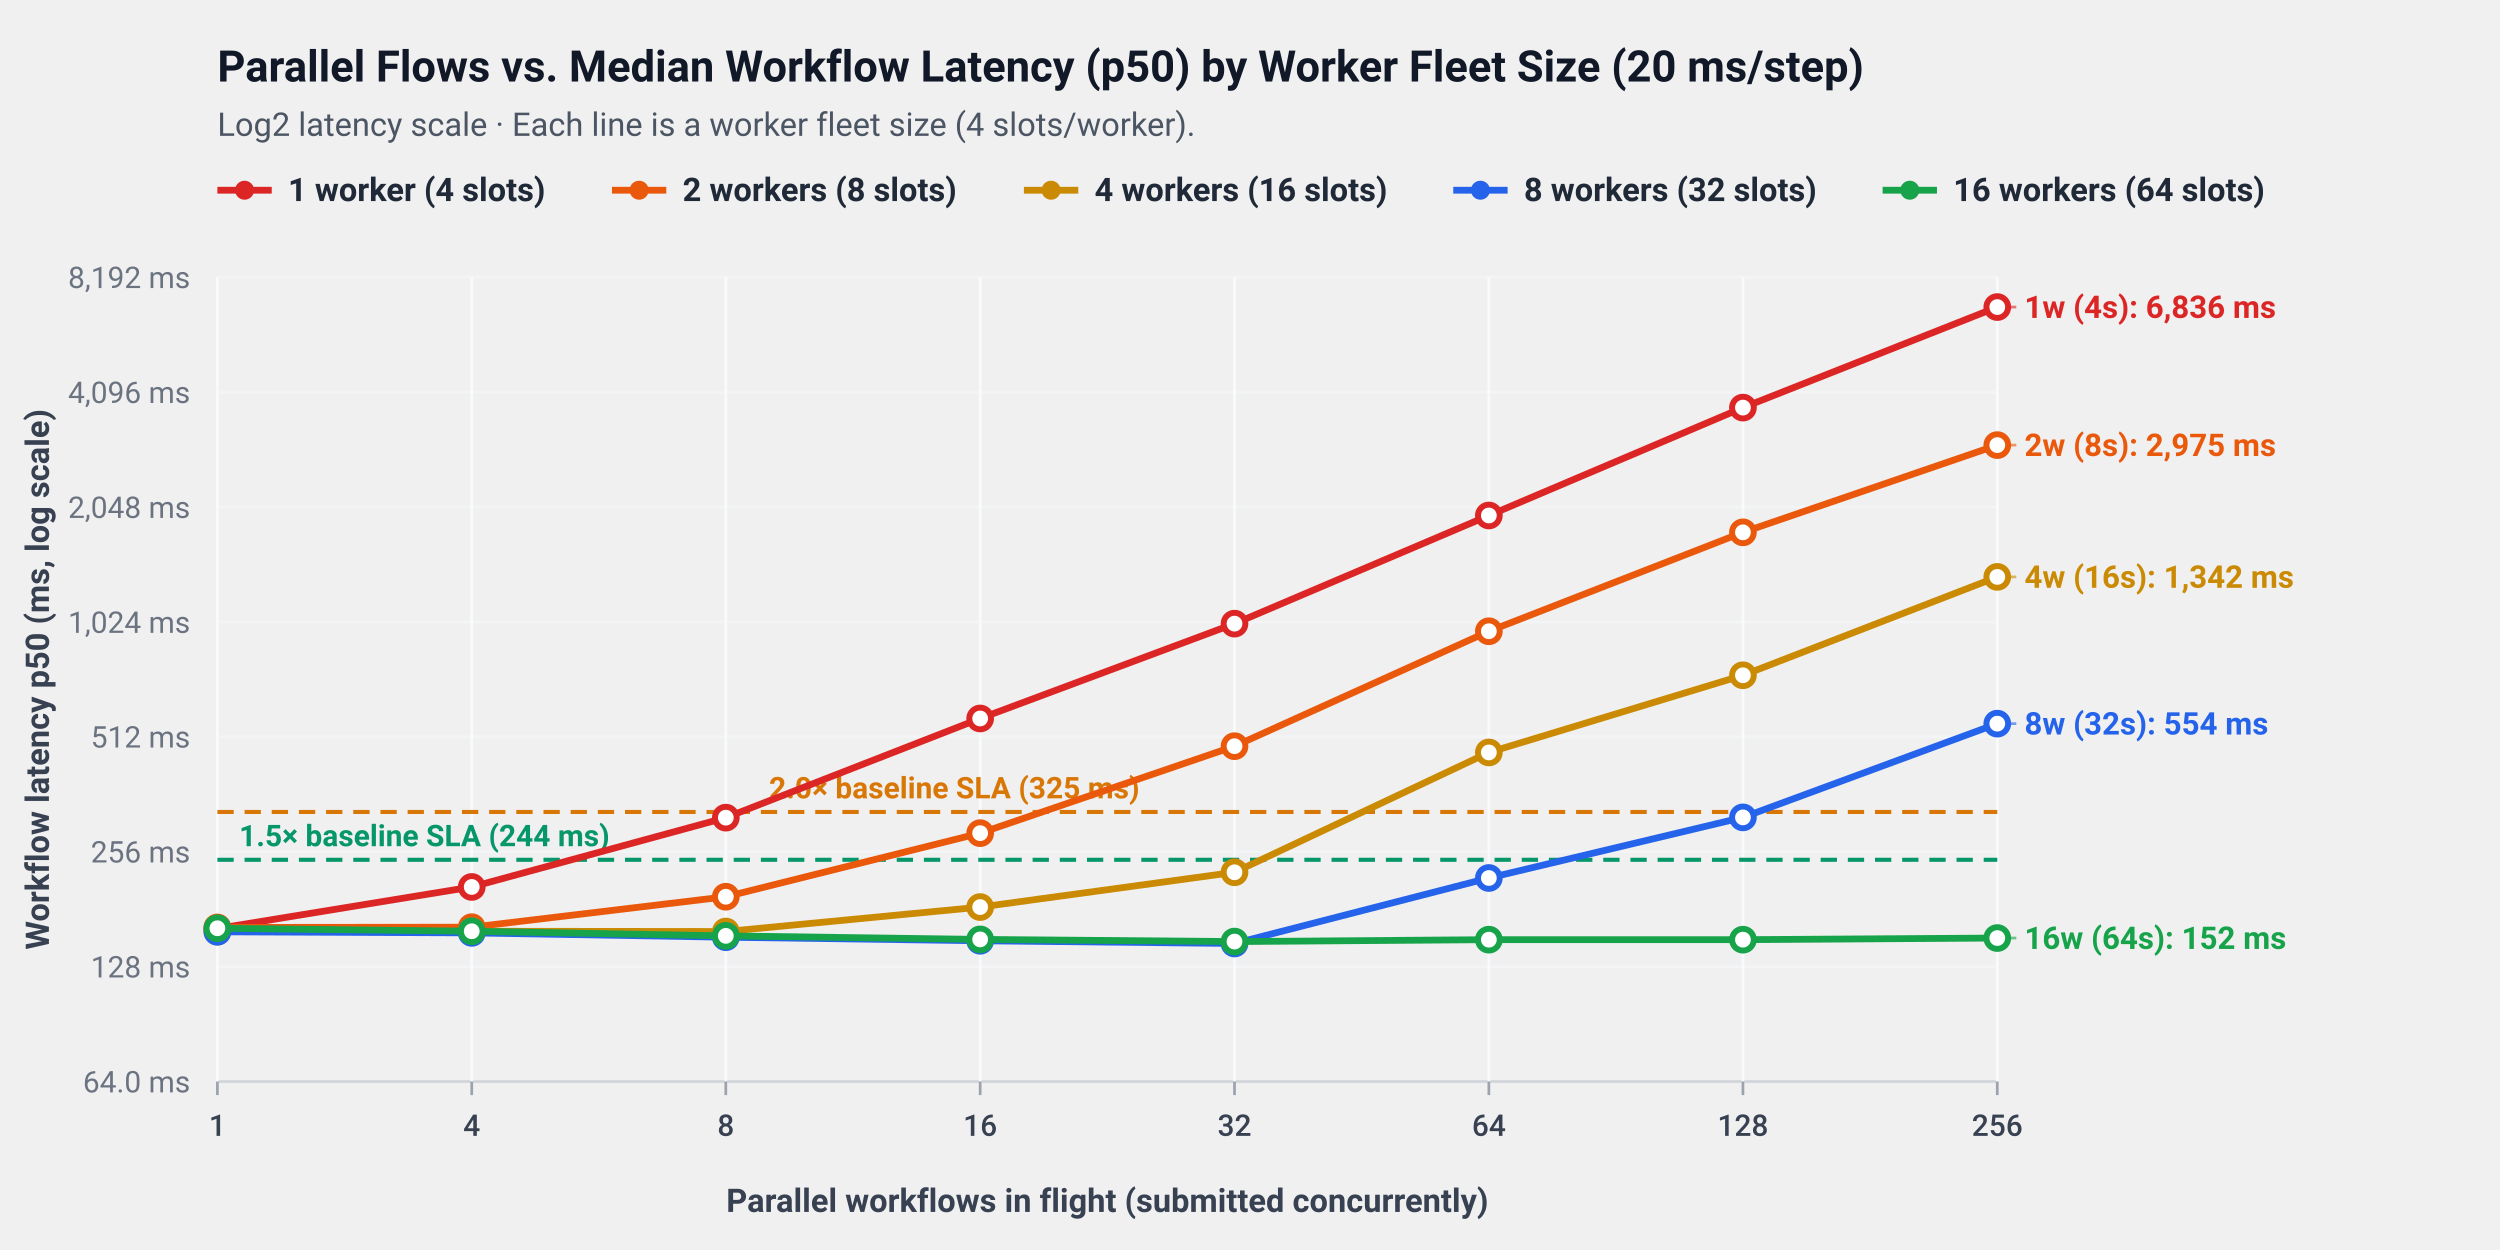
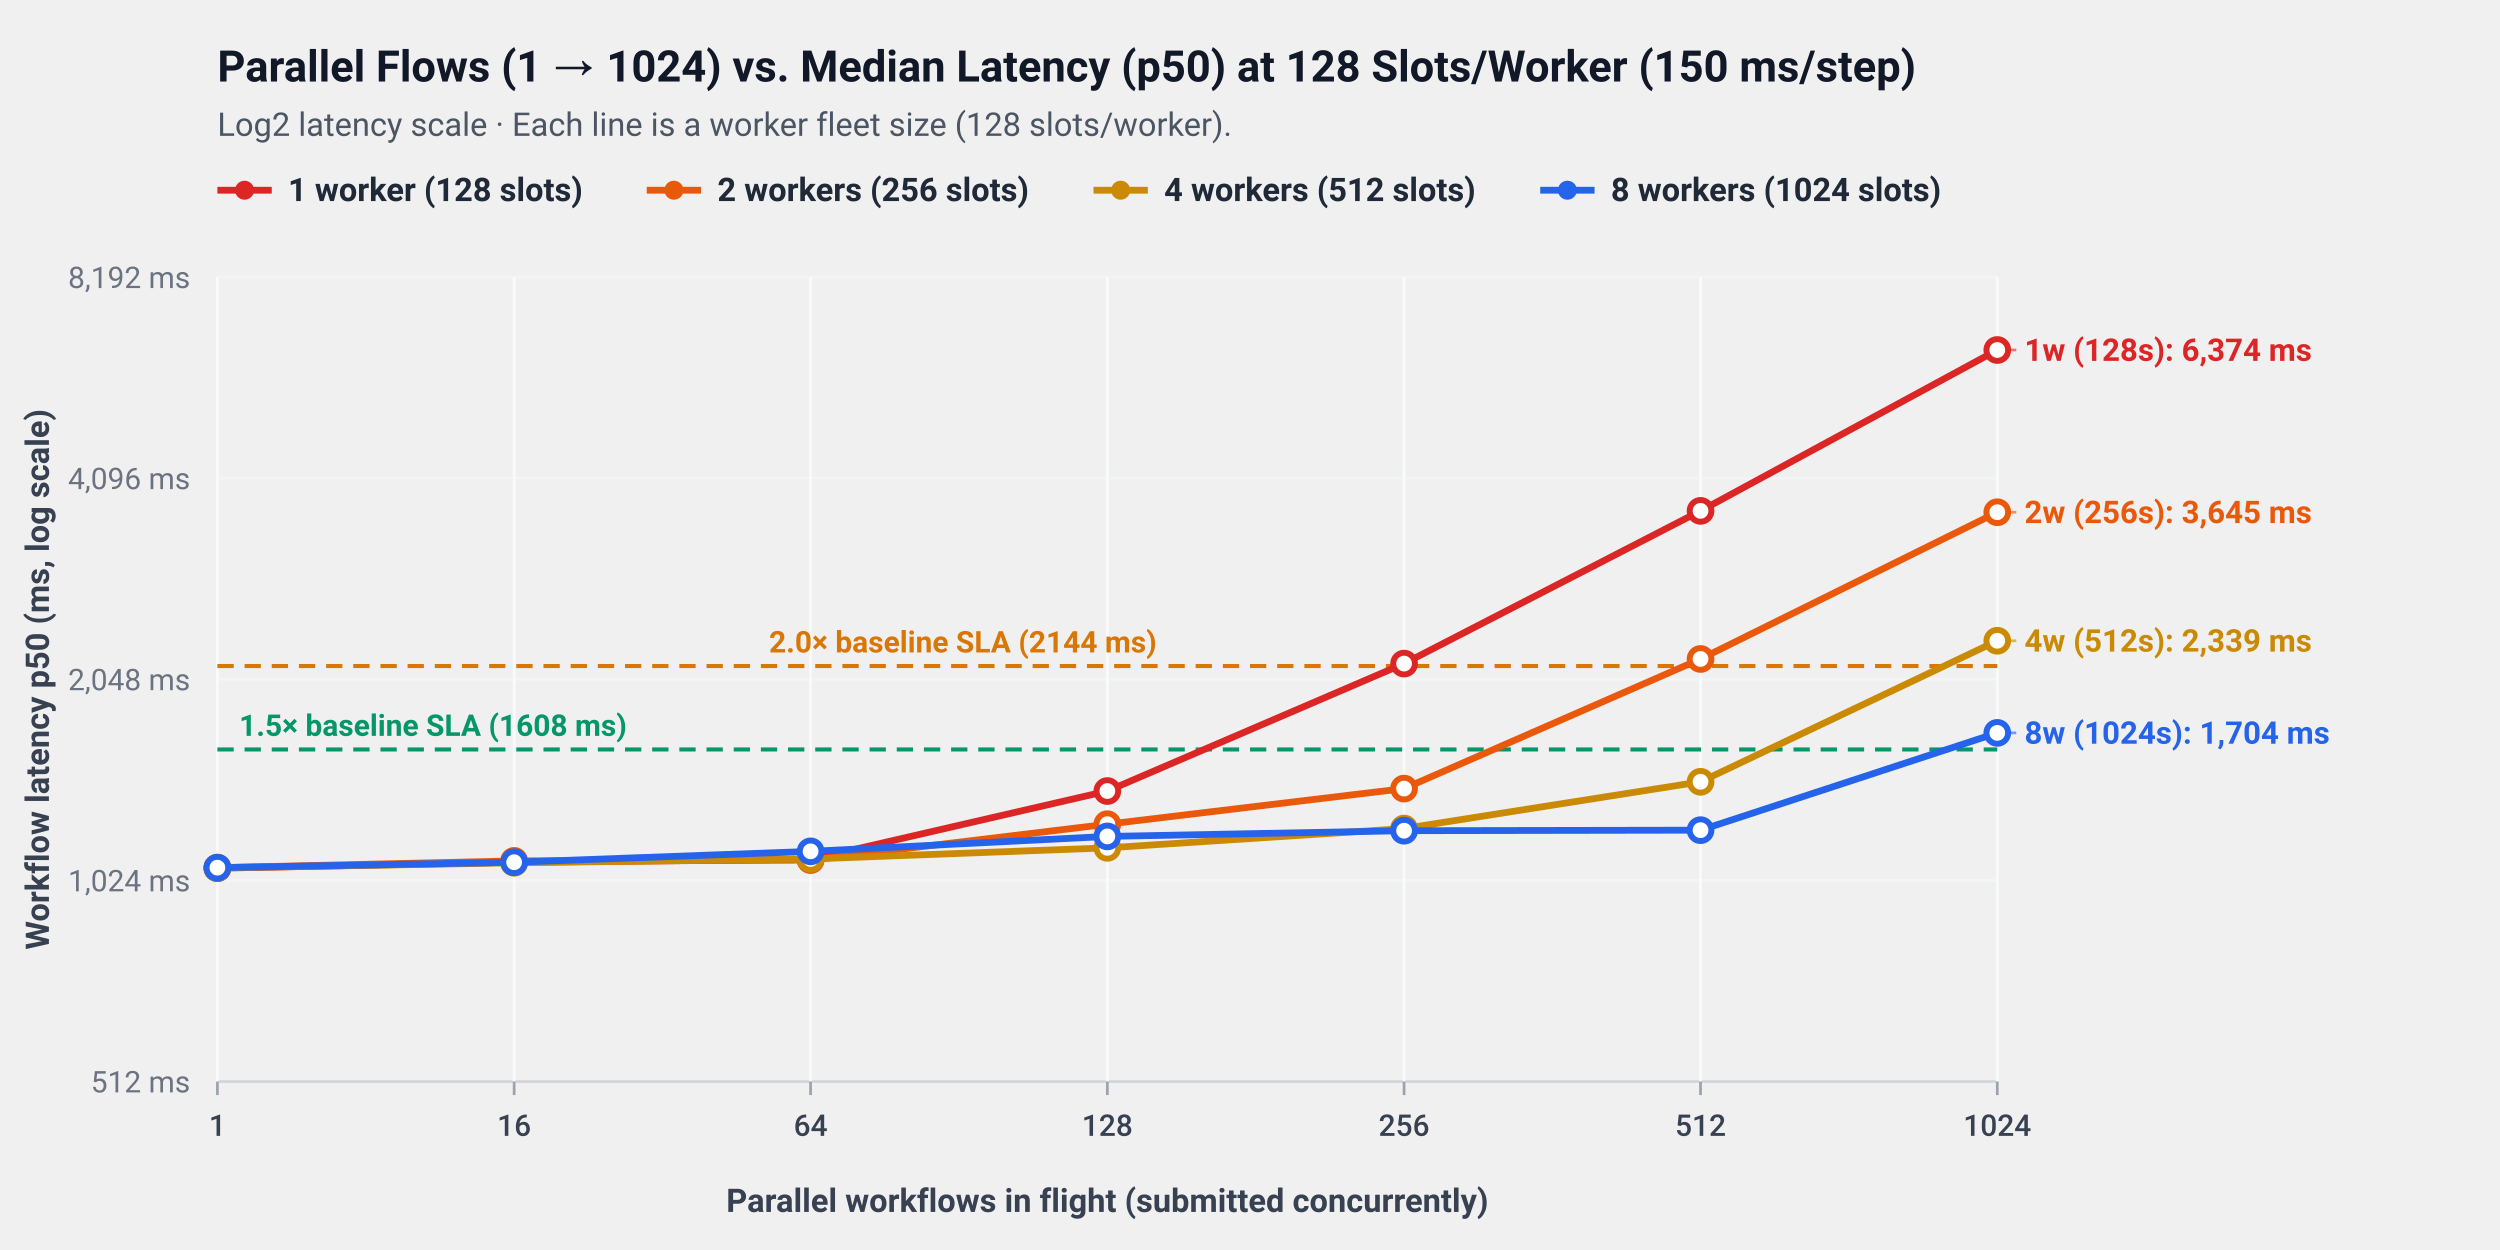
<svg xmlns="http://www.w3.org/2000/svg" viewBox="0 0 920 460" width="100%" style="font-family: -apple-system, BlinkMacSystemFont, 'Segoe UI', Roboto, Helvetica, Arial, sans-serif; background: #ffffff; border: 1px solid #e5e7eb; border-radius: 8px;">
-   <text x="80" y="30" font-size="16" font-weight="700" fill="#111827">Parallel Flows vs. Median Workflow Latency (p50) by Worker Fleet Size (20 ms/step)</text>
-   <text x="80" y="50" font-size="12" fill="#4b5563">Log2 latency scale · Each line is a worker fleet size (4 slots/worker).</text>
+   <text x="80" y="30" font-size="16" font-weight="700" fill="#111827">Parallel Flows (1 → 1024) vs. Median Latency (p50) at 128 Slots/Worker (150 ms/step)</text>
+   <text x="80" y="50" font-size="12" fill="#4b5563">Log2 latency scale · Each line is a worker fleet size (128 slots/worker).</text>
  <line x1="80.0" y1="70" x2="100.0" y2="70" stroke="#dc2626" stroke-width="2.5" />
  <circle cx="90.0" cy="70" r="3.5" fill="#dc2626" />
-   <text x="106.0" y="74" font-size="12" font-weight="600" fill="#1f2937">1 worker (4 slots)</text>
-   <line x1="225.2" y1="70" x2="245.2" y2="70" stroke="#ea580c" stroke-width="2.5" />
-   <circle cx="235.2" cy="70" r="3.5" fill="#ea580c" />
-   <text x="251.2" y="74" font-size="12" font-weight="600" fill="#1f2937">2 workers (8 slots)</text>
-   <line x1="376.8" y1="70" x2="396.8" y2="70" stroke="#ca8a04" stroke-width="2.5" />
-   <circle cx="386.8" cy="70" r="3.5" fill="#ca8a04" />
-   <text x="402.8" y="74" font-size="12" font-weight="600" fill="#1f2937">4 workers (16 slots)</text>
-   <line x1="534.8" y1="70" x2="554.8" y2="70" stroke="#2563eb" stroke-width="2.5" />
-   <circle cx="544.8" cy="70" r="3.5" fill="#2563eb" />
-   <text x="560.8" y="74" font-size="12" font-weight="600" fill="#1f2937">8 workers (32 slots)</text>
-   <line x1="692.8" y1="70" x2="712.8" y2="70" stroke="#16a34a" stroke-width="2.5" />
-   <circle cx="702.8" cy="70" r="3.5" fill="#16a34a" />
-   <text x="718.8" y="74" font-size="12" font-weight="600" fill="#1f2937">16 workers (64 slots)</text>
+   <text x="106.0" y="74" font-size="12" font-weight="600" fill="#1f2937">1 worker (128 slots)</text>
+   <line x1="238.0" y1="70" x2="258.0" y2="70" stroke="#ea580c" stroke-width="2.5" />
+   <circle cx="248.0" cy="70" r="3.5" fill="#ea580c" />
+   <text x="264.0" y="74" font-size="12" font-weight="600" fill="#1f2937">2 workers (256 slots)</text>
+   <line x1="402.4" y1="70" x2="422.4" y2="70" stroke="#ca8a04" stroke-width="2.5" />
+   <circle cx="412.4" cy="70" r="3.5" fill="#ca8a04" />
+   <text x="428.4" y="74" font-size="12" font-weight="600" fill="#1f2937">4 workers (512 slots)</text>
+   <line x1="566.8" y1="70" x2="586.8" y2="70" stroke="#2563eb" stroke-width="2.5" />
+   <circle cx="576.8" cy="70" r="3.5" fill="#2563eb" />
+   <text x="592.8" y="74" font-size="12" font-weight="600" fill="#1f2937">8 workers (1024 slots)</text>
  <line x1="80" y1="398.0" x2="735" y2="398.0" stroke="#d1d5db" stroke-width="1" />
-   <text x="70" y="402.0" font-size="11" fill="#6b7280" text-anchor="end">64.0 ms</text>
-   <line x1="80" y1="355.7" x2="735" y2="355.7" stroke="#f3f4f6" stroke-width="1" />
-   <text x="70" y="359.7" font-size="11" fill="#6b7280" text-anchor="end">128 ms</text>
-   <line x1="80" y1="313.4" x2="735" y2="313.4" stroke="#f3f4f6" stroke-width="1" />
-   <text x="70" y="317.4" font-size="11" fill="#6b7280" text-anchor="end">256 ms</text>
-   <line x1="80" y1="271.1" x2="735" y2="271.1" stroke="#f3f4f6" stroke-width="1" />
-   <text x="70" y="275.1" font-size="11" fill="#6b7280" text-anchor="end">512 ms</text>
-   <line x1="80" y1="228.9" x2="735" y2="228.9" stroke="#f3f4f6" stroke-width="1" />
-   <text x="70" y="232.9" font-size="11" fill="#6b7280" text-anchor="end">1,024 ms</text>
-   <line x1="80" y1="186.6" x2="735" y2="186.6" stroke="#f3f4f6" stroke-width="1" />
-   <text x="70" y="190.6" font-size="11" fill="#6b7280" text-anchor="end">2,048 ms</text>
-   <line x1="80" y1="144.3" x2="735" y2="144.3" stroke="#f3f4f6" stroke-width="1" />
-   <text x="70" y="148.3" font-size="11" fill="#6b7280" text-anchor="end">4,096 ms</text>
+   <text x="70" y="402.0" font-size="11" fill="#6b7280" text-anchor="end">512 ms</text>
+   <line x1="80" y1="324.0" x2="735" y2="324.0" stroke="#f3f4f6" stroke-width="1" />
+   <text x="70" y="328.0" font-size="11" fill="#6b7280" text-anchor="end">1,024 ms</text>
+   <line x1="80" y1="250.0" x2="735" y2="250.0" stroke="#f3f4f6" stroke-width="1" />
+   <text x="70" y="254.0" font-size="11" fill="#6b7280" text-anchor="end">2,048 ms</text>
+   <line x1="80" y1="176.0" x2="735" y2="176.0" stroke="#f3f4f6" stroke-width="1" />
+   <text x="70" y="180.0" font-size="11" fill="#6b7280" text-anchor="end">4,096 ms</text>
  <line x1="80" y1="102.0" x2="735" y2="102.0" stroke="#f3f4f6" stroke-width="1" />
  <text x="70" y="106.0" font-size="11" fill="#6b7280" text-anchor="end">8,192 ms</text>
  <line x1="80.0" y1="102" x2="80.0" y2="398" stroke="#f9fafb" stroke-width="1" />
  <line x1="80.0" y1="398" x2="80.0" y2="403" stroke="#9ca3af" stroke-width="1" />
  <text x="80.0" y="418" font-size="11" font-weight="500" fill="#374151" text-anchor="middle">1</text>
-   <line x1="173.6" y1="102" x2="173.6" y2="398" stroke="#f9fafb" stroke-width="1" />
-   <line x1="173.6" y1="398" x2="173.6" y2="403" stroke="#9ca3af" stroke-width="1" />
-   <text x="173.6" y="418" font-size="11" font-weight="500" fill="#374151" text-anchor="middle">4</text>
-   <line x1="267.1" y1="102" x2="267.1" y2="398" stroke="#f9fafb" stroke-width="1" />
-   <line x1="267.1" y1="398" x2="267.1" y2="403" stroke="#9ca3af" stroke-width="1" />
-   <text x="267.1" y="418" font-size="11" font-weight="500" fill="#374151" text-anchor="middle">8</text>
-   <line x1="360.7" y1="102" x2="360.7" y2="398" stroke="#f9fafb" stroke-width="1" />
-   <line x1="360.7" y1="398" x2="360.7" y2="403" stroke="#9ca3af" stroke-width="1" />
-   <text x="360.7" y="418" font-size="11" font-weight="500" fill="#374151" text-anchor="middle">16</text>
-   <line x1="454.3" y1="102" x2="454.3" y2="398" stroke="#f9fafb" stroke-width="1" />
-   <line x1="454.3" y1="398" x2="454.3" y2="403" stroke="#9ca3af" stroke-width="1" />
-   <text x="454.3" y="418" font-size="11" font-weight="500" fill="#374151" text-anchor="middle">32</text>
-   <line x1="547.9" y1="102" x2="547.9" y2="398" stroke="#f9fafb" stroke-width="1" />
-   <line x1="547.9" y1="398" x2="547.9" y2="403" stroke="#9ca3af" stroke-width="1" />
-   <text x="547.9" y="418" font-size="11" font-weight="500" fill="#374151" text-anchor="middle">64</text>
-   <line x1="641.4" y1="102" x2="641.4" y2="398" stroke="#f9fafb" stroke-width="1" />
-   <line x1="641.4" y1="398" x2="641.4" y2="403" stroke="#9ca3af" stroke-width="1" />
-   <text x="641.4" y="418" font-size="11" font-weight="500" fill="#374151" text-anchor="middle">128</text>
+   <line x1="189.2" y1="102" x2="189.2" y2="398" stroke="#f9fafb" stroke-width="1" />
+   <line x1="189.2" y1="398" x2="189.2" y2="403" stroke="#9ca3af" stroke-width="1" />
+   <text x="189.2" y="418" font-size="11" font-weight="500" fill="#374151" text-anchor="middle">16</text>
+   <line x1="298.3" y1="102" x2="298.3" y2="398" stroke="#f9fafb" stroke-width="1" />
+   <line x1="298.3" y1="398" x2="298.3" y2="403" stroke="#9ca3af" stroke-width="1" />
+   <text x="298.3" y="418" font-size="11" font-weight="500" fill="#374151" text-anchor="middle">64</text>
+   <line x1="407.5" y1="102" x2="407.5" y2="398" stroke="#f9fafb" stroke-width="1" />
+   <line x1="407.5" y1="398" x2="407.5" y2="403" stroke="#9ca3af" stroke-width="1" />
+   <text x="407.5" y="418" font-size="11" font-weight="500" fill="#374151" text-anchor="middle">128</text>
+   <line x1="516.7" y1="102" x2="516.7" y2="398" stroke="#f9fafb" stroke-width="1" />
+   <line x1="516.7" y1="398" x2="516.7" y2="403" stroke="#9ca3af" stroke-width="1" />
+   <text x="516.7" y="418" font-size="11" font-weight="500" fill="#374151" text-anchor="middle">256</text>
+   <line x1="625.8" y1="102" x2="625.8" y2="398" stroke="#f9fafb" stroke-width="1" />
+   <line x1="625.8" y1="398" x2="625.8" y2="403" stroke="#9ca3af" stroke-width="1" />
+   <text x="625.8" y="418" font-size="11" font-weight="500" fill="#374151" text-anchor="middle">512</text>
  <line x1="735.0" y1="102" x2="735.0" y2="398" stroke="#f9fafb" stroke-width="1" />
  <line x1="735.0" y1="398" x2="735.0" y2="403" stroke="#9ca3af" stroke-width="1" />
-   <text x="735.0" y="418" font-size="11" font-weight="500" fill="#374151" text-anchor="middle">256</text>
+   <text x="735.0" y="418" font-size="11" font-weight="500" fill="#374151" text-anchor="middle">1024</text>
  <text x="407.5" y="446" font-size="12" font-weight="600" fill="#374151" text-anchor="middle">Parallel workflows in flight (submitted concurrently)</text>
  <text x="18" y="250.0" font-size="12" font-weight="600" fill="#374151" text-anchor="middle" transform="rotate(-90 18 250.0)">Workflow latency p50 (ms, log scale)</text>
-   <line x1="80" y1="316.4" x2="735" y2="316.4" stroke="#059669" stroke-width="1.5" stroke-dasharray="6,4" />
-   <text x="88" y="311.4" font-size="11" font-weight="600" fill="#059669">1.5× baseline SLA (244 ms)</text>
-   <line x1="80" y1="298.8" x2="735" y2="298.8" stroke="#d97706" stroke-width="1.5" stroke-dasharray="6,4" />
-   <text x="283" y="293.8" font-size="11" font-weight="600" fill="#d97706">2.0× baseline SLA (325 ms)</text>
-   <polyline fill="none" stroke="#dc2626" stroke-width="2.5" points="80.0,341.7 173.6,326.4 267.1,300.9 360.7,264.4 454.3,229.5 547.9,189.7 641.4,150.0 735.0,113.0" />
-   <circle cx="80.0" cy="341.7" r="4" fill="#ffffff" stroke="#dc2626" stroke-width="2.2" />
-   <circle cx="173.6" cy="326.4" r="4" fill="#ffffff" stroke="#dc2626" stroke-width="2.2" />
-   <circle cx="267.1" cy="300.9" r="4" fill="#ffffff" stroke="#dc2626" stroke-width="2.2" />
-   <circle cx="360.7" cy="264.4" r="4" fill="#ffffff" stroke="#dc2626" stroke-width="2.2" />
-   <circle cx="454.3" cy="229.5" r="4" fill="#ffffff" stroke="#dc2626" stroke-width="2.2" />
-   <circle cx="547.9" cy="189.7" r="4" fill="#ffffff" stroke="#dc2626" stroke-width="2.2" />
-   <circle cx="641.4" cy="150.0" r="4" fill="#ffffff" stroke="#dc2626" stroke-width="2.2" />
-   <circle cx="735.0" cy="113.0" r="4" fill="#ffffff" stroke="#dc2626" stroke-width="2.2" />
-   <polyline fill="none" stroke="#ea580c" stroke-width="2.5" points="80.0,341.3 173.6,341.2 267.1,330.0 360.7,306.6 454.3,274.6 547.9,232.3 641.4,195.9 735.0,163.8" />
-   <circle cx="80.0" cy="341.3" r="4" fill="#ffffff" stroke="#ea580c" stroke-width="2.2" />
-   <circle cx="173.6" cy="341.2" r="4" fill="#ffffff" stroke="#ea580c" stroke-width="2.2" />
-   <circle cx="267.1" cy="330.0" r="4" fill="#ffffff" stroke="#ea580c" stroke-width="2.2" />
-   <circle cx="360.7" cy="306.6" r="4" fill="#ffffff" stroke="#ea580c" stroke-width="2.2" />
-   <circle cx="454.3" cy="274.6" r="4" fill="#ffffff" stroke="#ea580c" stroke-width="2.2" />
-   <circle cx="547.9" cy="232.3" r="4" fill="#ffffff" stroke="#ea580c" stroke-width="2.2" />
-   <circle cx="641.4" cy="195.9" r="4" fill="#ffffff" stroke="#ea580c" stroke-width="2.2" />
-   <circle cx="735.0" cy="163.8" r="4" fill="#ffffff" stroke="#ea580c" stroke-width="2.2" />
-   <polyline fill="none" stroke="#ca8a04" stroke-width="2.5" points="80.0,342.8 173.6,342.7 267.1,342.8 360.7,333.8 454.3,321.0 547.9,276.9 641.4,248.5 735.0,212.3" />
-   <circle cx="80.0" cy="342.8" r="4" fill="#ffffff" stroke="#ca8a04" stroke-width="2.2" />
-   <circle cx="173.6" cy="342.7" r="4" fill="#ffffff" stroke="#ca8a04" stroke-width="2.2" />
-   <circle cx="267.1" cy="342.8" r="4" fill="#ffffff" stroke="#ca8a04" stroke-width="2.2" />
-   <circle cx="360.7" cy="333.8" r="4" fill="#ffffff" stroke="#ca8a04" stroke-width="2.2" />
-   <circle cx="454.3" cy="321.0" r="4" fill="#ffffff" stroke="#ca8a04" stroke-width="2.2" />
-   <circle cx="547.9" cy="276.9" r="4" fill="#ffffff" stroke="#ca8a04" stroke-width="2.2" />
-   <circle cx="641.4" cy="248.5" r="4" fill="#ffffff" stroke="#ca8a04" stroke-width="2.2" />
-   <circle cx="735.0" cy="212.3" r="4" fill="#ffffff" stroke="#ca8a04" stroke-width="2.2" />
-   <polyline fill="none" stroke="#2563eb" stroke-width="2.5" points="80.0,342.9 173.6,343.3 267.1,344.9 360.7,346.2 454.3,347.2 547.9,323.1 641.4,300.8 735.0,266.3" />
-   <circle cx="80.0" cy="342.9" r="4" fill="#ffffff" stroke="#2563eb" stroke-width="2.2" />
-   <circle cx="173.6" cy="343.3" r="4" fill="#ffffff" stroke="#2563eb" stroke-width="2.2" />
-   <circle cx="267.1" cy="344.9" r="4" fill="#ffffff" stroke="#2563eb" stroke-width="2.2" />
-   <circle cx="360.7" cy="346.2" r="4" fill="#ffffff" stroke="#2563eb" stroke-width="2.2" />
-   <circle cx="454.3" cy="347.2" r="4" fill="#ffffff" stroke="#2563eb" stroke-width="2.2" />
-   <circle cx="547.9" cy="323.1" r="4" fill="#ffffff" stroke="#2563eb" stroke-width="2.2" />
-   <circle cx="641.4" cy="300.8" r="4" fill="#ffffff" stroke="#2563eb" stroke-width="2.2" />
-   <circle cx="735.0" cy="266.3" r="4" fill="#ffffff" stroke="#2563eb" stroke-width="2.2" />
-   <polyline fill="none" stroke="#16a34a" stroke-width="2.5" points="80.0,341.6 173.6,342.7 267.1,344.4 360.7,345.7 454.3,346.5 547.9,345.8 641.4,345.8 735.0,345.2" />
-   <circle cx="80.0" cy="341.6" r="4" fill="#ffffff" stroke="#16a34a" stroke-width="2.2" />
-   <circle cx="173.6" cy="342.7" r="4" fill="#ffffff" stroke="#16a34a" stroke-width="2.2" />
-   <circle cx="267.1" cy="344.4" r="4" fill="#ffffff" stroke="#16a34a" stroke-width="2.2" />
-   <circle cx="360.7" cy="345.7" r="4" fill="#ffffff" stroke="#16a34a" stroke-width="2.2" />
-   <circle cx="454.3" cy="346.5" r="4" fill="#ffffff" stroke="#16a34a" stroke-width="2.2" />
-   <circle cx="547.9" cy="345.8" r="4" fill="#ffffff" stroke="#16a34a" stroke-width="2.2" />
-   <circle cx="641.4" cy="345.8" r="4" fill="#ffffff" stroke="#16a34a" stroke-width="2.2" />
-   <circle cx="735.0" cy="345.2" r="4" fill="#ffffff" stroke="#16a34a" stroke-width="2.2" />
-   <line x1="740.0" y1="113.0" x2="742.0" y2="113.0" stroke="#dc2626" stroke-width="1" stroke-opacity="0.6" />
-   <text x="745.0" y="117.0" font-size="11.5" font-weight="600" fill="#dc2626">1w (4s): 6,836 ms</text>
-   <line x1="740.0" y1="163.8" x2="742.0" y2="163.8" stroke="#ea580c" stroke-width="1" stroke-opacity="0.6" />
-   <text x="745.0" y="167.8" font-size="11.5" font-weight="600" fill="#ea580c">2w (8s): 2,975 ms</text>
-   <line x1="740.0" y1="212.3" x2="742.0" y2="212.3" stroke="#ca8a04" stroke-width="1" stroke-opacity="0.6" />
-   <text x="745.0" y="216.3" font-size="11.5" font-weight="600" fill="#ca8a04">4w (16s): 1,342 ms</text>
-   <line x1="740.0" y1="266.3" x2="742.0" y2="266.3" stroke="#2563eb" stroke-width="1" stroke-opacity="0.6" />
-   <text x="745.0" y="270.3" font-size="11.5" font-weight="600" fill="#2563eb">8w (32s): 554 ms</text>
-   <line x1="740.0" y1="345.2" x2="742.0" y2="345.2" stroke="#16a34a" stroke-width="1" stroke-opacity="0.6" />
-   <text x="745.0" y="349.2" font-size="11.5" font-weight="600" fill="#16a34a">16w (64s): 152 ms</text>
+   <line x1="80" y1="275.8" x2="735" y2="275.8" stroke="#059669" stroke-width="1.5" stroke-dasharray="6,4" />
+   <text x="88" y="270.8" font-size="11" font-weight="600" fill="#059669">1.5× baseline SLA (1608 ms)</text>
+   <line x1="80" y1="245.1" x2="735" y2="245.1" stroke="#d97706" stroke-width="1.5" stroke-dasharray="6,4" />
+   <text x="283" y="240.1" font-size="11" font-weight="600" fill="#d97706">2.0× baseline SLA (2144 ms)</text>
+   <polyline fill="none" stroke="#dc2626" stroke-width="2.5" points="80.0,319.5 189.2,317.3 298.3,316.3 407.5,291.1 516.7,244.2 625.8,188.0 735.0,128.8" />
+   <circle cx="80.0" cy="319.5" r="4" fill="#ffffff" stroke="#dc2626" stroke-width="2.2" />
+   <circle cx="189.2" cy="317.3" r="4" fill="#ffffff" stroke="#dc2626" stroke-width="2.2" />
+   <circle cx="298.3" cy="316.3" r="4" fill="#ffffff" stroke="#dc2626" stroke-width="2.2" />
+   <circle cx="407.5" cy="291.1" r="4" fill="#ffffff" stroke="#dc2626" stroke-width="2.2" />
+   <circle cx="516.7" cy="244.2" r="4" fill="#ffffff" stroke="#dc2626" stroke-width="2.2" />
+   <circle cx="625.8" cy="188.0" r="4" fill="#ffffff" stroke="#dc2626" stroke-width="2.2" />
+   <circle cx="735.0" cy="128.8" r="4" fill="#ffffff" stroke="#dc2626" stroke-width="2.2" />
+   <polyline fill="none" stroke="#ea580c" stroke-width="2.5" points="80.0,319.3 189.2,316.8 298.3,316.5 407.5,303.3 516.7,290.2 625.8,242.5 735.0,188.5" />
+   <circle cx="80.0" cy="319.3" r="4" fill="#ffffff" stroke="#ea580c" stroke-width="2.2" />
+   <circle cx="189.2" cy="316.8" r="4" fill="#ffffff" stroke="#ea580c" stroke-width="2.2" />
+   <circle cx="298.3" cy="316.5" r="4" fill="#ffffff" stroke="#ea580c" stroke-width="2.2" />
+   <circle cx="407.5" cy="303.3" r="4" fill="#ffffff" stroke="#ea580c" stroke-width="2.2" />
+   <circle cx="516.7" cy="290.2" r="4" fill="#ffffff" stroke="#ea580c" stroke-width="2.2" />
+   <circle cx="625.8" cy="242.5" r="4" fill="#ffffff" stroke="#ea580c" stroke-width="2.2" />
+   <circle cx="735.0" cy="188.5" r="4" fill="#ffffff" stroke="#ea580c" stroke-width="2.2" />
+   <polyline fill="none" stroke="#ca8a04" stroke-width="2.5" points="80.0,319.4 189.2,317.5 298.3,316.1 407.5,312.0 516.7,304.9 625.8,287.7 735.0,235.8" />
+   <circle cx="80.0" cy="319.4" r="4" fill="#ffffff" stroke="#ca8a04" stroke-width="2.2" />
+   <circle cx="189.2" cy="317.5" r="4" fill="#ffffff" stroke="#ca8a04" stroke-width="2.2" />
+   <circle cx="298.3" cy="316.1" r="4" fill="#ffffff" stroke="#ca8a04" stroke-width="2.2" />
+   <circle cx="407.5" cy="312.0" r="4" fill="#ffffff" stroke="#ca8a04" stroke-width="2.2" />
+   <circle cx="516.7" cy="304.9" r="4" fill="#ffffff" stroke="#ca8a04" stroke-width="2.2" />
+   <circle cx="625.8" cy="287.7" r="4" fill="#ffffff" stroke="#ca8a04" stroke-width="2.2" />
+   <circle cx="735.0" cy="235.8" r="4" fill="#ffffff" stroke="#ca8a04" stroke-width="2.2" />
+   <polyline fill="none" stroke="#2563eb" stroke-width="2.5" points="80.0,319.3 189.2,317.3 298.3,313.3 407.5,307.8 516.7,305.7 625.8,305.5 735.0,269.7" />
+   <circle cx="80.0" cy="319.3" r="4" fill="#ffffff" stroke="#2563eb" stroke-width="2.2" />
+   <circle cx="189.2" cy="317.3" r="4" fill="#ffffff" stroke="#2563eb" stroke-width="2.2" />
+   <circle cx="298.3" cy="313.3" r="4" fill="#ffffff" stroke="#2563eb" stroke-width="2.2" />
+   <circle cx="407.5" cy="307.8" r="4" fill="#ffffff" stroke="#2563eb" stroke-width="2.2" />
+   <circle cx="516.7" cy="305.7" r="4" fill="#ffffff" stroke="#2563eb" stroke-width="2.2" />
+   <circle cx="625.8" cy="305.5" r="4" fill="#ffffff" stroke="#2563eb" stroke-width="2.2" />
+   <circle cx="735.0" cy="269.7" r="4" fill="#ffffff" stroke="#2563eb" stroke-width="2.2" />
+   <line x1="740.0" y1="128.8" x2="742.0" y2="128.8" stroke="#dc2626" stroke-width="1" stroke-opacity="0.6" />
+   <text x="745.0" y="132.8" font-size="11.5" font-weight="600" fill="#dc2626">1w (128s): 6,374 ms</text>
+   <line x1="740.0" y1="188.5" x2="742.0" y2="188.5" stroke="#ea580c" stroke-width="1" stroke-opacity="0.6" />
+   <text x="745.0" y="192.5" font-size="11.5" font-weight="600" fill="#ea580c">2w (256s): 3,645 ms</text>
+   <line x1="740.0" y1="235.8" x2="742.0" y2="235.8" stroke="#ca8a04" stroke-width="1" stroke-opacity="0.6" />
+   <text x="745.0" y="239.8" font-size="11.5" font-weight="600" fill="#ca8a04">4w (512s): 2,339 ms</text>
+   <line x1="740.0" y1="269.7" x2="742.0" y2="269.7" stroke="#2563eb" stroke-width="1" stroke-opacity="0.6" />
+   <text x="745.0" y="273.7" font-size="11.5" font-weight="600" fill="#2563eb">8w (1024s): 1,704 ms</text>
</svg>
